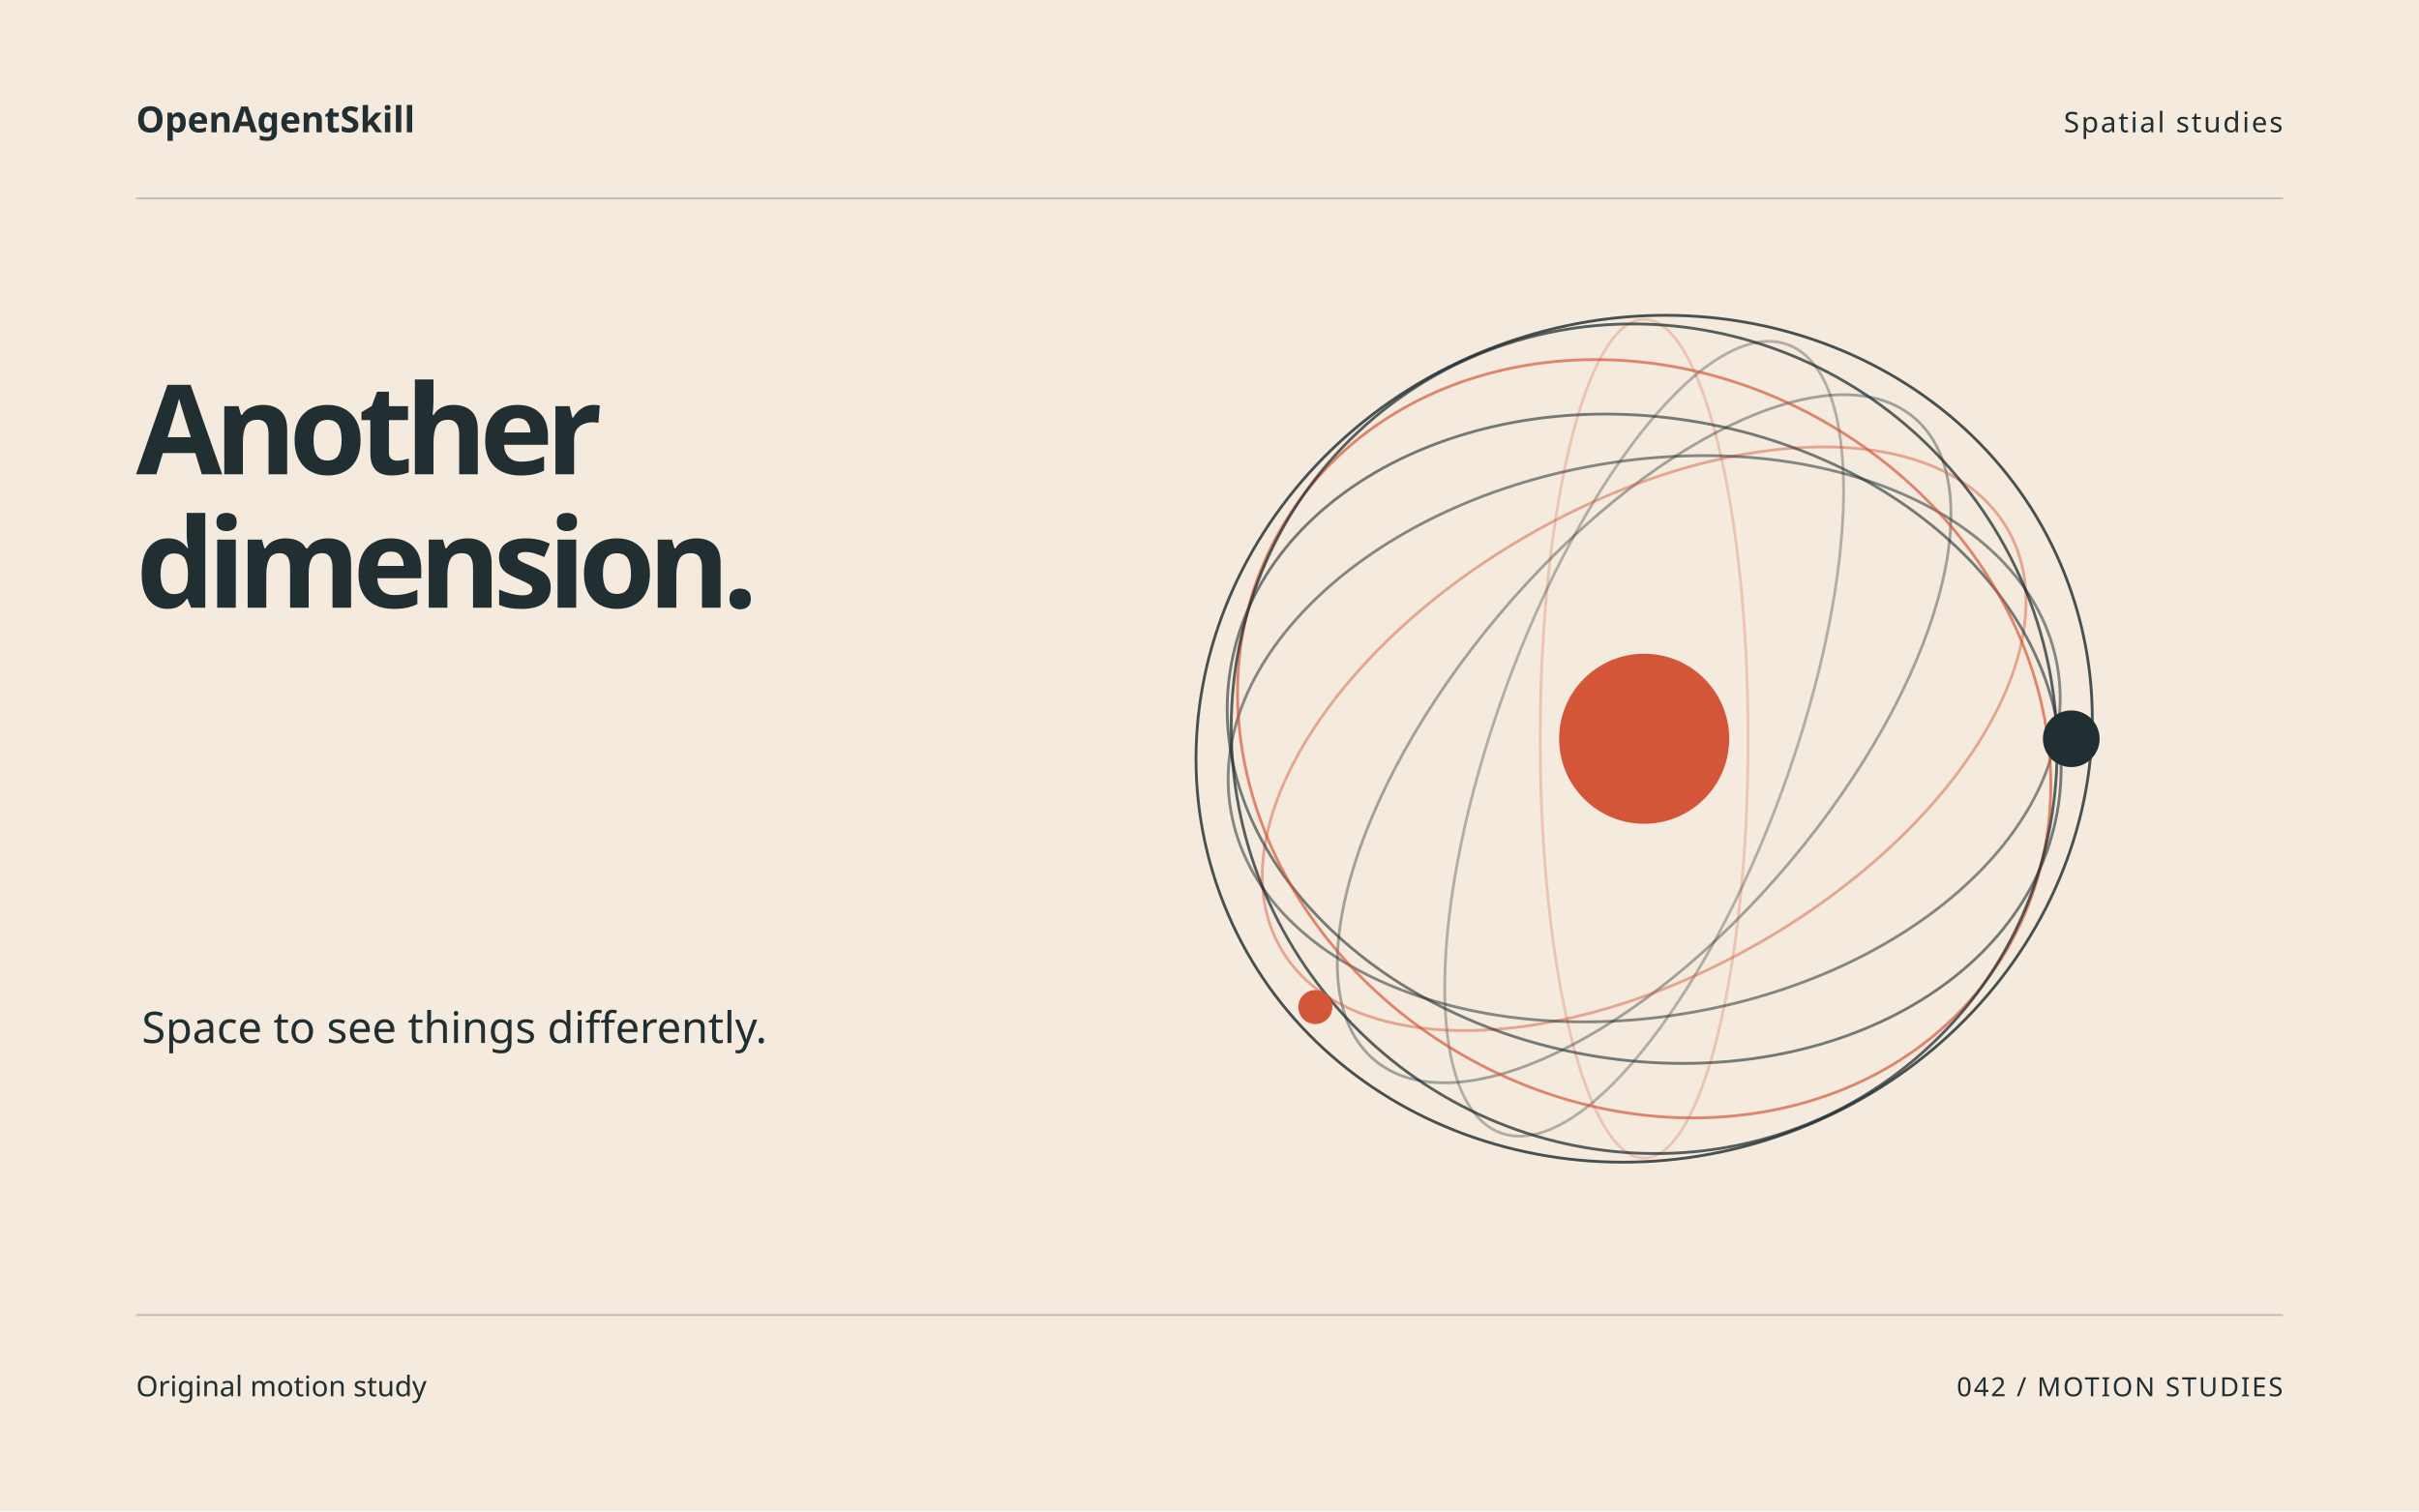
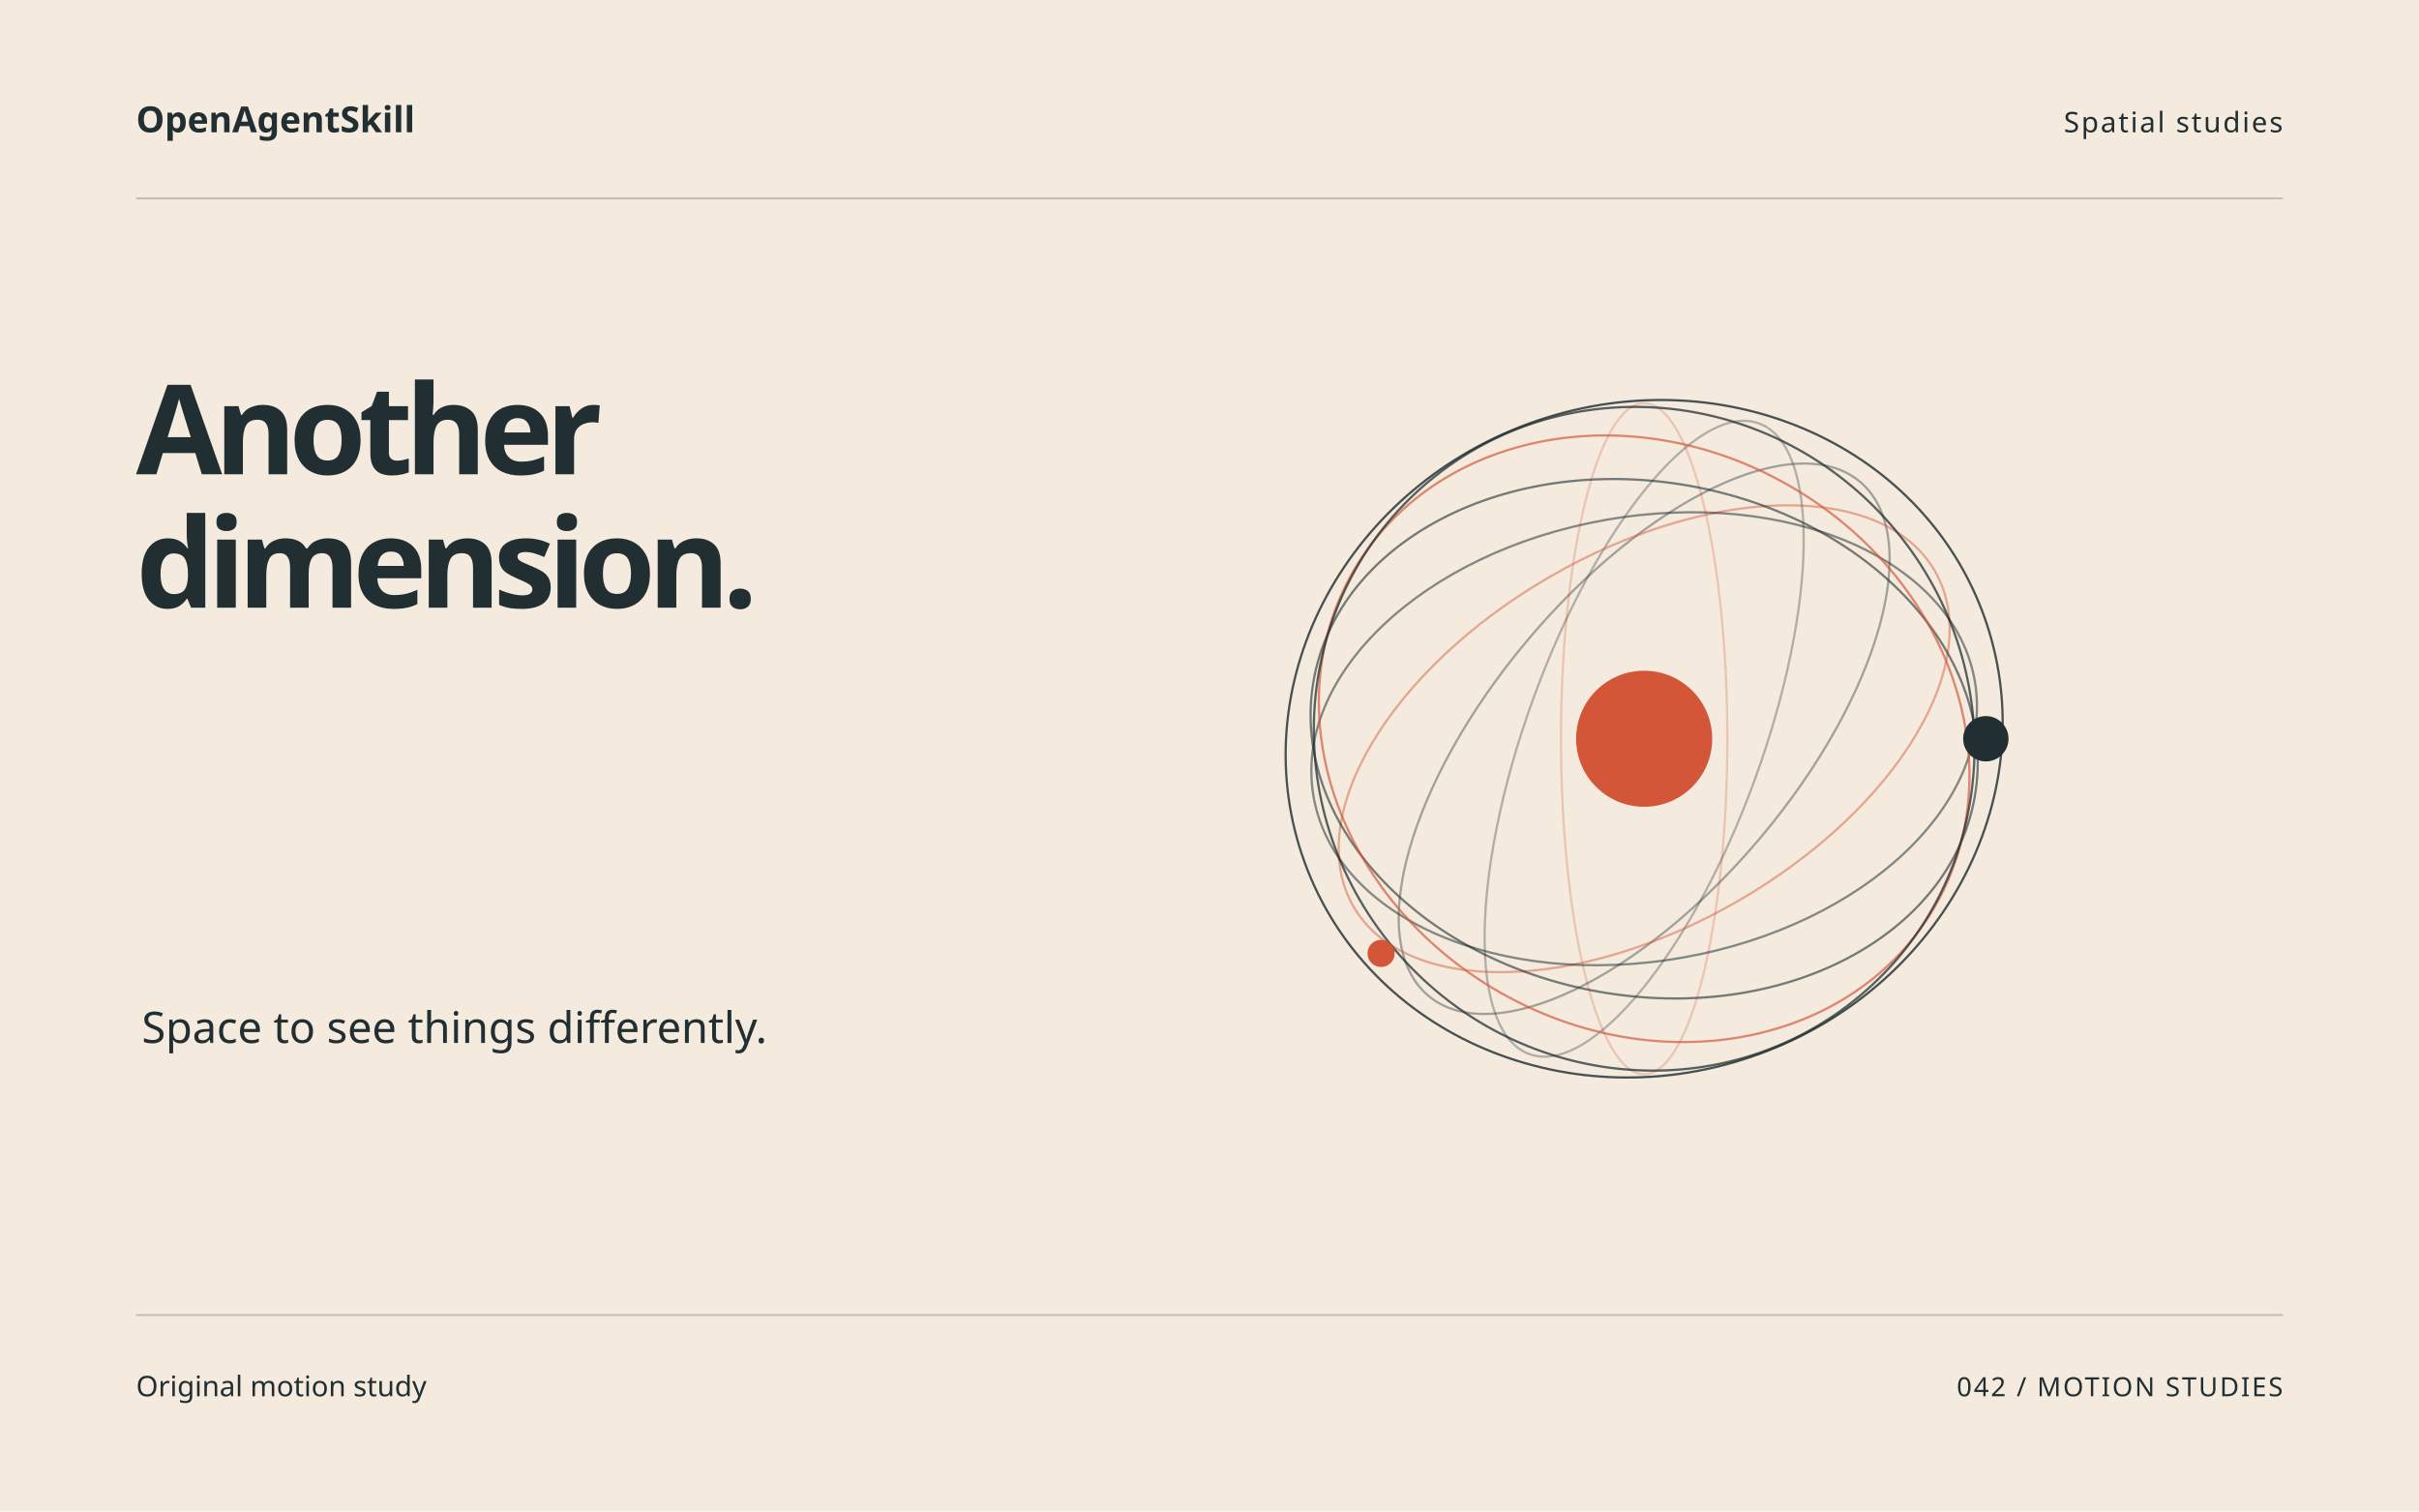
<svg xmlns="http://www.w3.org/2000/svg" width="1280" height="800" viewBox="0 0 1280 800" role="img" aria-labelledby="title">
  <style>text{font-family:system-ui,sans-serif}g{transform-box:fill-box;transform-origin:center}.rise{animation:rise 8s cubic-bezier(.2,.7,.2,1) 1 both}.float{animation:float 8s ease-in-out 1 both}.spin{animation:spin 8s ease-in-out 1 both}.turn{animation:turn 8s cubic-bezier(.2,.7,.2,1) 1 both}.orbit{animation:orbit 8s ease-in-out 1 both}.grow{transform-origin:center bottom;animation:grow 8s ease 1 both}.draw{animation:draw 8s ease 1 both}.bounce{animation:bounce 8s ease-in-out 1 both}.nod{animation:nod 8s ease-in-out 1 both}.wave{animation:wave 8s ease-in-out 1 both}@keyframes rise{0%{opacity:0;transform:translateY(38px)}13%,87%{opacity:1;transform:translateY(0)}100%{opacity:1;transform:translateY(0)}}@keyframes float{0%{opacity:0;transform:translateY(30px)}5%{opacity:1;transform:translateY(0)}55%{transform:translateY(-18px)}100%{opacity:1;transform:translateY(0)}}@keyframes spin{0%{transform:rotate(-24deg) scale(.8);opacity:0}16%{opacity:1}100%{transform:rotate(80deg) scale(1);opacity:1}}@keyframes turn{0%{transform:rotate(-95deg) scale(.2);opacity:0}23%{transform:rotate(10deg) scale(1.05);opacity:1}45%{transform:rotate(0) scale(1)}75%{transform:rotate(90deg)}100%{transform:rotate(180deg);opacity:1}}@keyframes orbit{0%{opacity:0;transform:scale(.25) rotate(-30deg)}25%{opacity:1;transform:scale(1) rotate(0)}100%{transform:scale(1) rotate(26deg);opacity:1}}@keyframes grow{0%{transform:scaleY(0)}28%,100%{transform:scaleY(1)}}@keyframes draw{0%{stroke-dashoffset:1600}55%,100%{stroke-dashoffset:0}}@keyframes bounce{0%,30%,100%{transform:translateY(0)}42%{transform:translateY(10px) scaleY(.96)}57%{transform:translateY(-42px)}73%{transform:translateY(0)}}@keyframes nod{0%,35%,100%{transform:rotate(0)}48%{transform:rotate(-10deg)}65%{transform:rotate(6deg)}}@keyframes wave{0%{transform:scaleY(.12);opacity:0}16%{opacity:1;transform:scaleY(.7)}32%{transform:scaleY(1)}48%{transform:scaleY(.3)}64%{transform:scaleY(.9)}80%{transform:scaleY(.4)}100%{transform:scaleY(.75);opacity:1}}@media(prefers-reduced-motion:reduce){*{animation:none!important}}</style>
  <rect width="1280" height="800" fill="#F4EADD" />
  <text x="72" y="70" font-size="19.00" fill="#212E32" font-weight="600">OpenAgentSkill</text>
  <text x="1208" y="70" font-size="15.00" fill="#212E32" text-anchor="end" letter-spacing="1">Spatial studies</text>
  <path d="M72 105L1208 105" fill="none" stroke="#212E32" stroke-opacity=".24" />
  <g class="rise" style="animation-delay:0s">
    <text x="72" y="251" font-size="66.00" fill="#212E32" font-weight="600" letter-spacing="-4">Another</text>
  </g>
  <g class="rise" style="animation-delay:0.18s">
    <text x="72" y="321.62" font-size="66.00" fill="#212E32" font-weight="600" letter-spacing="-4">dimension.</text>
  </g>
  <text x="75" y="552" font-size="23.00" fill="#212E32">Space to see things differently.</text>
  <g class="spin" style="animation-delay:0s">
-     <g transform="translate(870 391)">
+     <g transform="translate(870 391) scale(.8)">
      <ellipse rx="55" ry="222" fill="none" stroke="#D25637" stroke-opacity="0.25" stroke-width="1.5" transform="rotate(0)" />
      <ellipse rx="78" ry="222" fill="none" stroke="#212E32" stroke-opacity="0.32" stroke-width="1.5" transform="rotate(20)" />
      <ellipse rx="101" ry="222" fill="none" stroke="#212E32" stroke-opacity="0.39" stroke-width="1.5" transform="rotate(40)" />
      <ellipse rx="124" ry="222" fill="none" stroke="#D25637" stroke-opacity="0.46" stroke-width="1.5" transform="rotate(60)" />
      <ellipse rx="147" ry="222" fill="none" stroke="#212E32" stroke-opacity="0.53" stroke-width="1.5" transform="rotate(80)" />
      <ellipse rx="170" ry="222" fill="none" stroke="#212E32" stroke-opacity="0.6" stroke-width="1.5" transform="rotate(100)" />
      <ellipse rx="193" ry="222" fill="none" stroke="#D25637" stroke-opacity="0.67" stroke-width="1.5" transform="rotate(120)" />
      <ellipse rx="216" ry="222" fill="none" stroke="#212E32" stroke-opacity="0.74" stroke-width="1.5" transform="rotate(140)" />
      <ellipse rx="239" ry="222" fill="none" stroke="#212E32" stroke-opacity="0.81" stroke-width="1.5" transform="rotate(160)" />
      <circle cx="0" cy="0" r="45" fill="#D25637" />
      <circle cx="226" cy="0" r="15" fill="#212E32" />
      <circle cx="-174" cy="142" r="9" fill="#D25637" />
    </g>
  </g>
  <path d="M72 696L1208 696" fill="none" stroke="#212E32" stroke-opacity=".24" />
  <text x="72" y="739" font-size="15.00" fill="#212E32">Original motion study</text>
  <text x="1208" y="739" font-size="14.00" fill="#212E32" text-anchor="end" letter-spacing="1">042 / MOTION STUDIES</text>
</svg>
